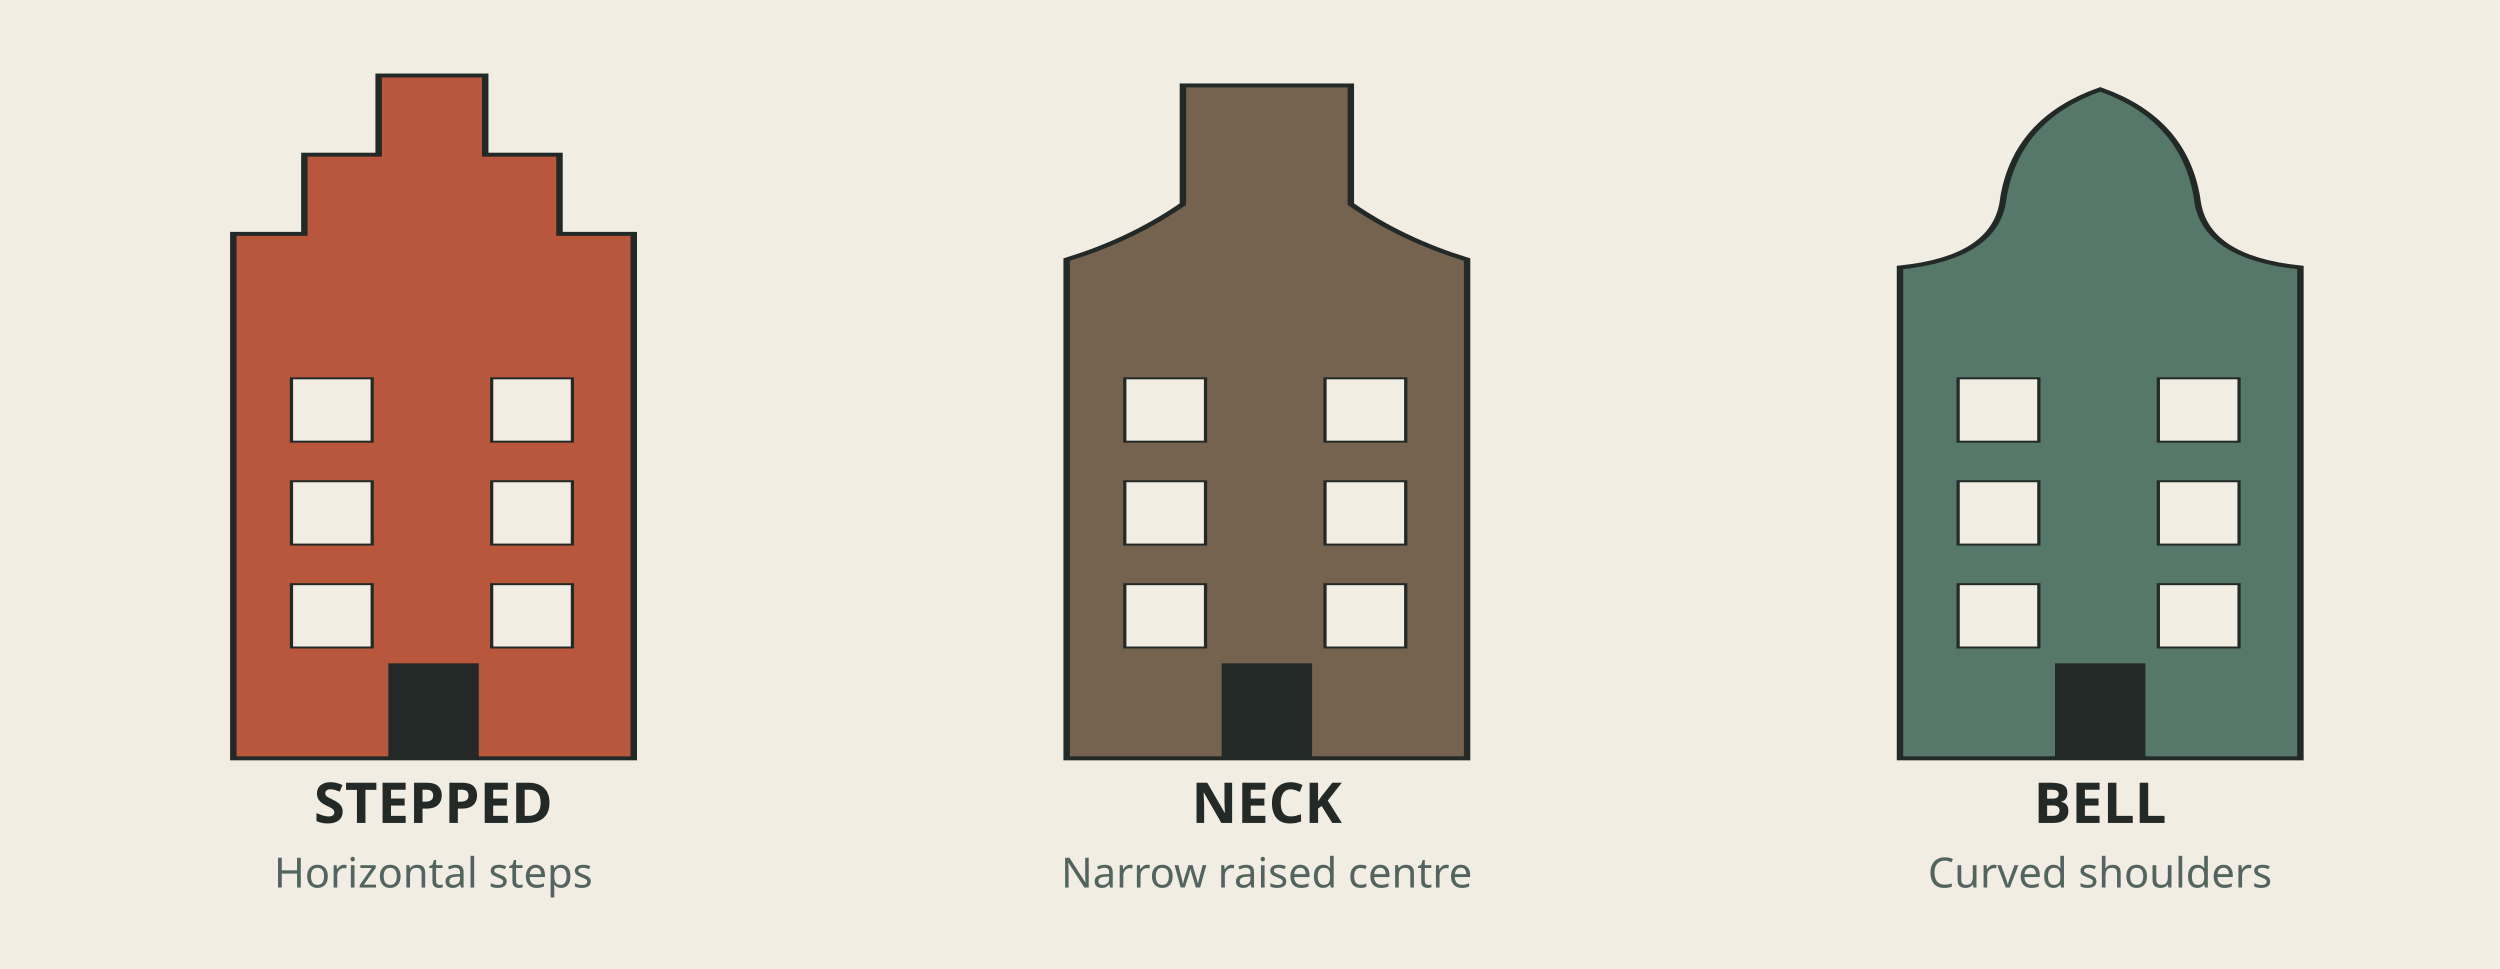
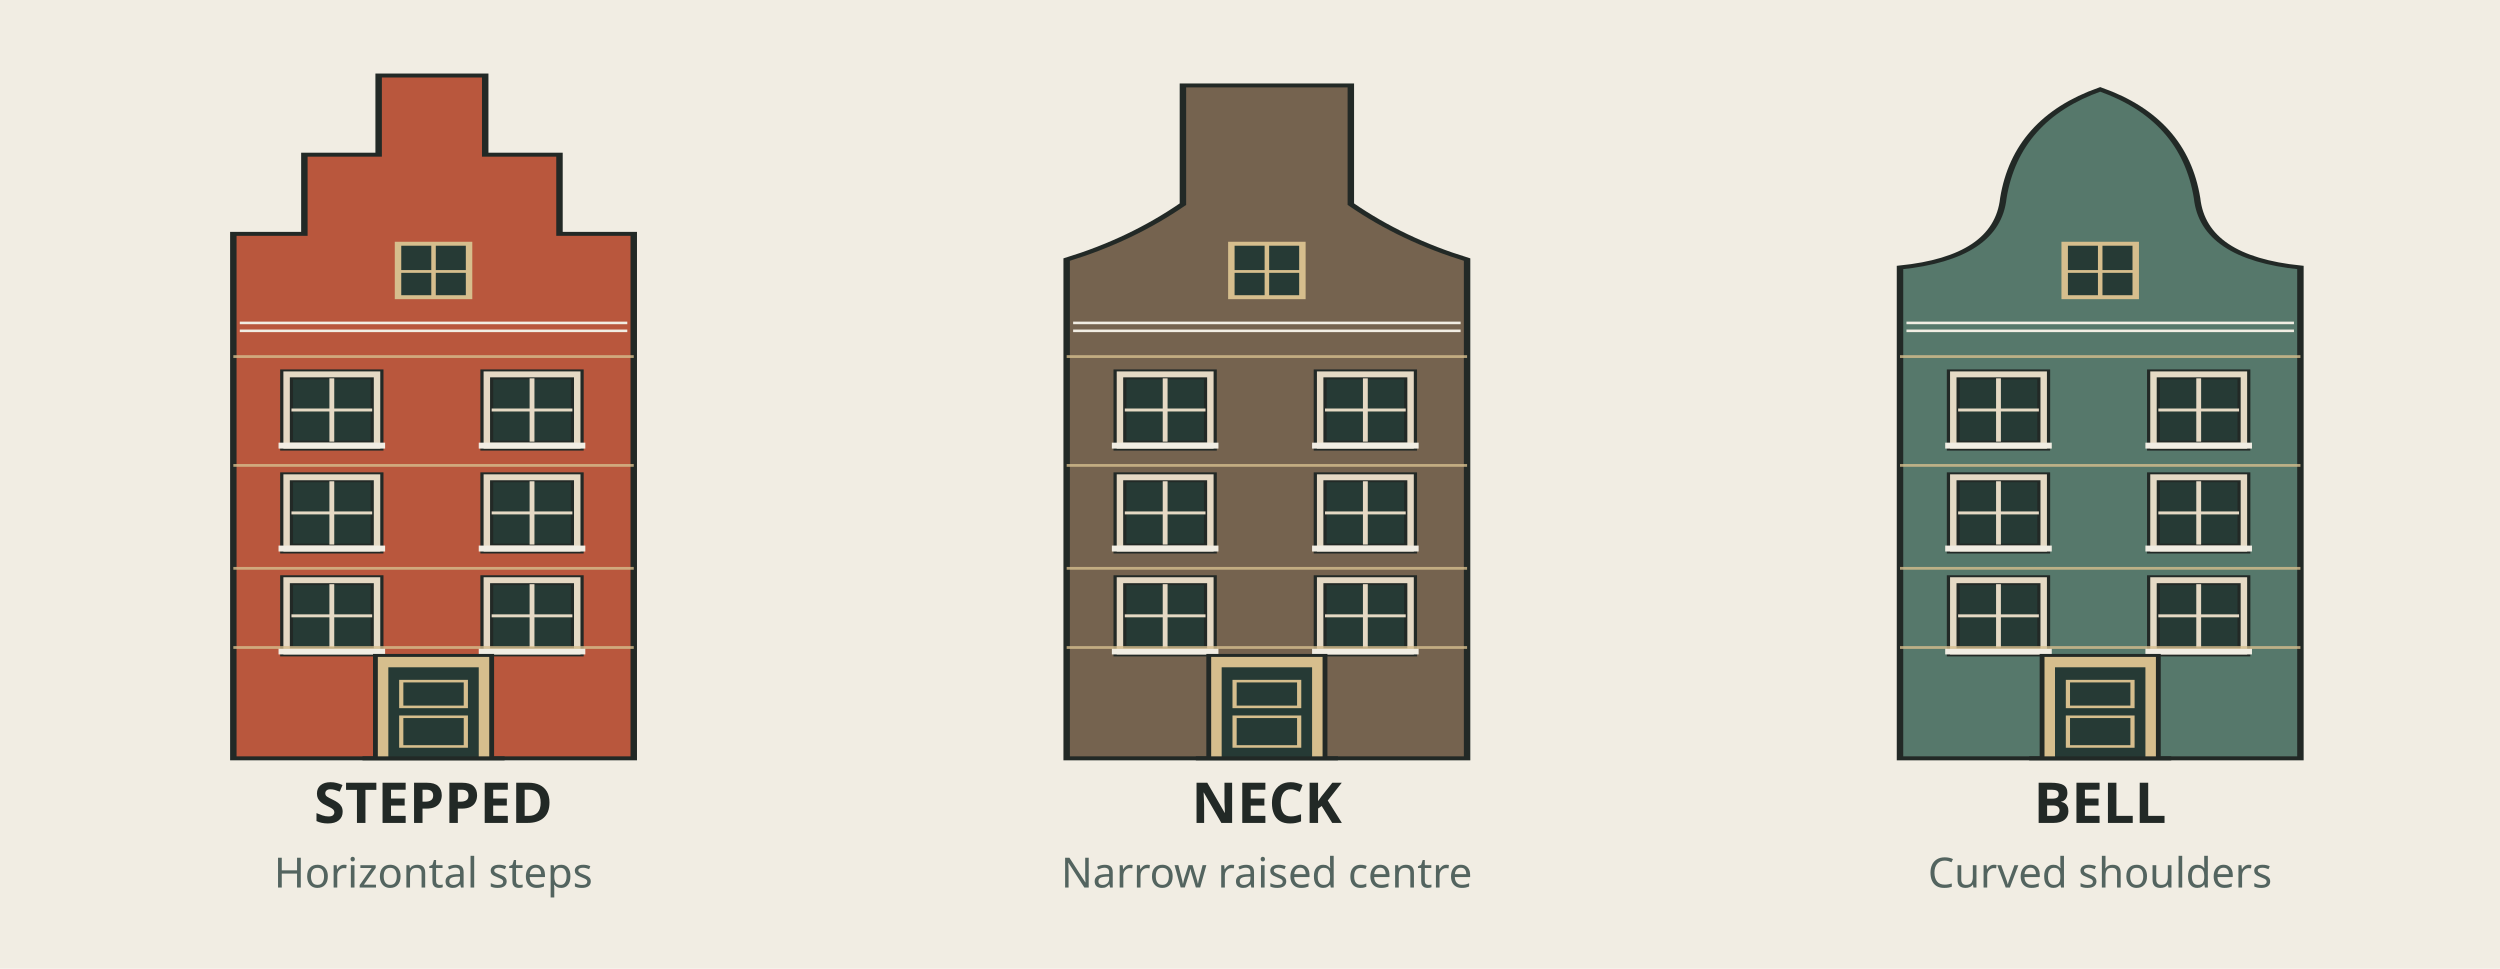
<svg xmlns="http://www.w3.org/2000/svg" width="1200" height="465" viewBox="0 0 1200 465">
  <rect x="0" y="0" width="1200" height="465" fill="#F1EDE3" stroke="none" stroke-width="1" />
  <g transform="translate(112 155) scale(1.55 .95)">
    <path d="M0 0 V-45 H22 V-85 H45 V-125 H78 V-85 H101 V-45 H124 V0 V220 H0 Z" fill="#B9573D" stroke="#222926" stroke-width="2" />
-     <rect x="18" y="28" width="25" height="32" fill="#F1EDE3" stroke="#222926" stroke-width="1" />
-     <rect x="80" y="28" width="25" height="32" fill="#F1EDE3" stroke="#222926" stroke-width="1" />
-     <rect x="18" y="80" width="25" height="32" fill="#F1EDE3" stroke="#222926" stroke-width="1" />
-     <rect x="80" y="80" width="25" height="32" fill="#F1EDE3" stroke="#222926" stroke-width="1" />
-     <rect x="18" y="132" width="25" height="32" fill="#F1EDE3" stroke="#222926" stroke-width="1" />
-     <rect x="80" y="132" width="25" height="32" fill="#F1EDE3" stroke="#222926" stroke-width="1" />
-     <rect x="48" y="172" width="28" height="48" fill="#222926" stroke="none" stroke-width="1" />
+     <rect x="15" y="24" width="31" height="40" fill="#E5D9C4" stroke="#222926" stroke-width="1" />
+     <rect x="18" y="28" width="25" height="32" fill="#263A35" stroke="#222926" stroke-width="1" />
+     <path d="M30.5 28v32 M18 44h25" stroke="#E5D9C4" stroke-width="1.5" />
+     <path d="M14 62h33" stroke="#F1EDE3" stroke-width="3" />
+     <rect x="77" y="24" width="31" height="40" fill="#E5D9C4" stroke="#222926" stroke-width="1" />
+     <rect x="80" y="28" width="25" height="32" fill="#263A35" stroke="#222926" stroke-width="1" />
+     <path d="M92.5 28v32 M80 44h25" stroke="#E5D9C4" stroke-width="1.5" />
+     <path d="M76 62h33" stroke="#F1EDE3" stroke-width="3" />
+     <rect x="15" y="76" width="31" height="40" fill="#E5D9C4" stroke="#222926" stroke-width="1" />
+     <rect x="18" y="80" width="25" height="32" fill="#263A35" stroke="#222926" stroke-width="1" />
+     <path d="M30.5 80v32 M18 96h25" stroke="#E5D9C4" stroke-width="1.5" />
+     <path d="M14 114h33" stroke="#F1EDE3" stroke-width="3" />
+     <rect x="77" y="76" width="31" height="40" fill="#E5D9C4" stroke="#222926" stroke-width="1" />
+     <rect x="80" y="80" width="25" height="32" fill="#263A35" stroke="#222926" stroke-width="1" />
+     <path d="M92.5 80v32 M80 96h25" stroke="#E5D9C4" stroke-width="1.5" />
+     <path d="M76 114h33" stroke="#F1EDE3" stroke-width="3" />
+     <rect x="15" y="128" width="31" height="40" fill="#E5D9C4" stroke="#222926" stroke-width="1" />
+     <rect x="18" y="132" width="25" height="32" fill="#263A35" stroke="#222926" stroke-width="1" />
+     <path d="M30.5 132v32 M18 148h25" stroke="#E5D9C4" stroke-width="1.5" />
+     <path d="M14 166h33" stroke="#F1EDE3" stroke-width="3" />
+     <rect x="77" y="128" width="31" height="40" fill="#E5D9C4" stroke="#222926" stroke-width="1" />
+     <rect x="80" y="132" width="25" height="32" fill="#263A35" stroke="#222926" stroke-width="1" />
+     <path d="M92.5 132v32 M80 148h25" stroke="#E5D9C4" stroke-width="1.5" />
+     <path d="M76 166h33" stroke="#F1EDE3" stroke-width="3" />
+     <path d="M44 220V168H80V220" fill="#D6BE8D" stroke="#222926" stroke-width="1.5" />
+     <rect x="48" y="174" width="28" height="46" fill="#263A35" />
+     <path d="M52 181H72V194H52Z M52 199H72V214H52Z" stroke="#D6BE8D" fill="none" stroke-width="1.3" />
+     <path d="M40 220H84" stroke="#222926" stroke-width="2" />
+     <path d="M0 17H124 M0 72H124 M0 124H124 M0 164H124" stroke="#D6BE8D" stroke-width="1.4" opacity=".8" />
+     <path d="M2 0H122 M2 4H122" stroke="#F1EDE3" stroke-width="1.3" />
+     <rect x="51" y="-40" width="22" height="27" fill="#263A35" stroke="#D6BE8D" stroke-width="2" />
+     <path d="M62 -40V-13 M51 -26H73" stroke="#D6BE8D" stroke-width="1.4" />
  </g>
  <text x="208" y="395" fill="#222926" font-family="sans-serif" font-size="27" font-weight="700" text-anchor="middle">STEPPED</text>
  <text x="208" y="426" fill="#53645F" font-family="sans-serif" font-size="20" font-weight="400" text-anchor="middle">Horizontal steps</text>
  <g transform="translate(512 155) scale(1.55 .95)">
    <path d="M0 0 V-32 Q20 -42 36 -60 V-120 H88 V-60 Q104 -42 124 -32 V0 V220 H0 Z" fill="#75634F" stroke="#222926" stroke-width="2" />
-     <rect x="18" y="28" width="25" height="32" fill="#F1EDE3" stroke="#222926" stroke-width="1" />
-     <rect x="80" y="28" width="25" height="32" fill="#F1EDE3" stroke="#222926" stroke-width="1" />
-     <rect x="18" y="80" width="25" height="32" fill="#F1EDE3" stroke="#222926" stroke-width="1" />
-     <rect x="80" y="80" width="25" height="32" fill="#F1EDE3" stroke="#222926" stroke-width="1" />
-     <rect x="18" y="132" width="25" height="32" fill="#F1EDE3" stroke="#222926" stroke-width="1" />
-     <rect x="80" y="132" width="25" height="32" fill="#F1EDE3" stroke="#222926" stroke-width="1" />
-     <rect x="48" y="172" width="28" height="48" fill="#222926" stroke="none" stroke-width="1" />
+     <rect x="15" y="24" width="31" height="40" fill="#E5D9C4" stroke="#222926" stroke-width="1" />
+     <rect x="18" y="28" width="25" height="32" fill="#263A35" stroke="#222926" stroke-width="1" />
+     <path d="M30.5 28v32 M18 44h25" stroke="#E5D9C4" stroke-width="1.5" />
+     <path d="M14 62h33" stroke="#F1EDE3" stroke-width="3" />
+     <rect x="77" y="24" width="31" height="40" fill="#E5D9C4" stroke="#222926" stroke-width="1" />
+     <rect x="80" y="28" width="25" height="32" fill="#263A35" stroke="#222926" stroke-width="1" />
+     <path d="M92.5 28v32 M80 44h25" stroke="#E5D9C4" stroke-width="1.5" />
+     <path d="M76 62h33" stroke="#F1EDE3" stroke-width="3" />
+     <rect x="15" y="76" width="31" height="40" fill="#E5D9C4" stroke="#222926" stroke-width="1" />
+     <rect x="18" y="80" width="25" height="32" fill="#263A35" stroke="#222926" stroke-width="1" />
+     <path d="M30.5 80v32 M18 96h25" stroke="#E5D9C4" stroke-width="1.5" />
+     <path d="M14 114h33" stroke="#F1EDE3" stroke-width="3" />
+     <rect x="77" y="76" width="31" height="40" fill="#E5D9C4" stroke="#222926" stroke-width="1" />
+     <rect x="80" y="80" width="25" height="32" fill="#263A35" stroke="#222926" stroke-width="1" />
+     <path d="M92.5 80v32 M80 96h25" stroke="#E5D9C4" stroke-width="1.5" />
+     <path d="M76 114h33" stroke="#F1EDE3" stroke-width="3" />
+     <rect x="15" y="128" width="31" height="40" fill="#E5D9C4" stroke="#222926" stroke-width="1" />
+     <rect x="18" y="132" width="25" height="32" fill="#263A35" stroke="#222926" stroke-width="1" />
+     <path d="M30.5 132v32 M18 148h25" stroke="#E5D9C4" stroke-width="1.5" />
+     <path d="M14 166h33" stroke="#F1EDE3" stroke-width="3" />
+     <rect x="77" y="128" width="31" height="40" fill="#E5D9C4" stroke="#222926" stroke-width="1" />
+     <rect x="80" y="132" width="25" height="32" fill="#263A35" stroke="#222926" stroke-width="1" />
+     <path d="M92.5 132v32 M80 148h25" stroke="#E5D9C4" stroke-width="1.5" />
+     <path d="M76 166h33" stroke="#F1EDE3" stroke-width="3" />
+     <path d="M44 220V168H80V220" fill="#D6BE8D" stroke="#222926" stroke-width="1.5" />
+     <rect x="48" y="174" width="28" height="46" fill="#263A35" />
+     <path d="M52 181H72V194H52Z M52 199H72V214H52Z" stroke="#D6BE8D" fill="none" stroke-width="1.3" />
+     <path d="M40 220H84" stroke="#222926" stroke-width="2" />
+     <path d="M0 17H124 M0 72H124 M0 124H124 M0 164H124" stroke="#D6BE8D" stroke-width="1.4" opacity=".8" />
+     <path d="M2 0H122 M2 4H122" stroke="#F1EDE3" stroke-width="1.3" />
+     <rect x="51" y="-40" width="22" height="27" fill="#263A35" stroke="#D6BE8D" stroke-width="2" />
+     <path d="M62 -40V-13 M51 -26H73" stroke="#D6BE8D" stroke-width="1.4" />
  </g>
  <text x="608" y="395" fill="#222926" font-family="sans-serif" font-size="27" font-weight="700" text-anchor="middle">NECK</text>
  <text x="608" y="426" fill="#53645F" font-family="sans-serif" font-size="20" font-weight="400" text-anchor="middle">Narrow raised centre</text>
  <g transform="translate(912 155) scale(1.55 .95)">
    <path d="M0 0 V-28 Q30 -33 32 -63 Q36 -103 62 -118 Q88 -103 92 -63 Q94 -33 124 -28 V0 V220 H0 Z" fill="#56786B" stroke="#222926" stroke-width="2" />
-     <rect x="18" y="28" width="25" height="32" fill="#F1EDE3" stroke="#222926" stroke-width="1" />
-     <rect x="80" y="28" width="25" height="32" fill="#F1EDE3" stroke="#222926" stroke-width="1" />
-     <rect x="18" y="80" width="25" height="32" fill="#F1EDE3" stroke="#222926" stroke-width="1" />
-     <rect x="80" y="80" width="25" height="32" fill="#F1EDE3" stroke="#222926" stroke-width="1" />
-     <rect x="18" y="132" width="25" height="32" fill="#F1EDE3" stroke="#222926" stroke-width="1" />
-     <rect x="80" y="132" width="25" height="32" fill="#F1EDE3" stroke="#222926" stroke-width="1" />
-     <rect x="48" y="172" width="28" height="48" fill="#222926" stroke="none" stroke-width="1" />
+     <rect x="15" y="24" width="31" height="40" fill="#E5D9C4" stroke="#222926" stroke-width="1" />
+     <rect x="18" y="28" width="25" height="32" fill="#263A35" stroke="#222926" stroke-width="1" />
+     <path d="M30.5 28v32 M18 44h25" stroke="#E5D9C4" stroke-width="1.5" />
+     <path d="M14 62h33" stroke="#F1EDE3" stroke-width="3" />
+     <rect x="77" y="24" width="31" height="40" fill="#E5D9C4" stroke="#222926" stroke-width="1" />
+     <rect x="80" y="28" width="25" height="32" fill="#263A35" stroke="#222926" stroke-width="1" />
+     <path d="M92.5 28v32 M80 44h25" stroke="#E5D9C4" stroke-width="1.5" />
+     <path d="M76 62h33" stroke="#F1EDE3" stroke-width="3" />
+     <rect x="15" y="76" width="31" height="40" fill="#E5D9C4" stroke="#222926" stroke-width="1" />
+     <rect x="18" y="80" width="25" height="32" fill="#263A35" stroke="#222926" stroke-width="1" />
+     <path d="M30.5 80v32 M18 96h25" stroke="#E5D9C4" stroke-width="1.5" />
+     <path d="M14 114h33" stroke="#F1EDE3" stroke-width="3" />
+     <rect x="77" y="76" width="31" height="40" fill="#E5D9C4" stroke="#222926" stroke-width="1" />
+     <rect x="80" y="80" width="25" height="32" fill="#263A35" stroke="#222926" stroke-width="1" />
+     <path d="M92.5 80v32 M80 96h25" stroke="#E5D9C4" stroke-width="1.5" />
+     <path d="M76 114h33" stroke="#F1EDE3" stroke-width="3" />
+     <rect x="15" y="128" width="31" height="40" fill="#E5D9C4" stroke="#222926" stroke-width="1" />
+     <rect x="18" y="132" width="25" height="32" fill="#263A35" stroke="#222926" stroke-width="1" />
+     <path d="M30.5 132v32 M18 148h25" stroke="#E5D9C4" stroke-width="1.5" />
+     <path d="M14 166h33" stroke="#F1EDE3" stroke-width="3" />
+     <rect x="77" y="128" width="31" height="40" fill="#E5D9C4" stroke="#222926" stroke-width="1" />
+     <rect x="80" y="132" width="25" height="32" fill="#263A35" stroke="#222926" stroke-width="1" />
+     <path d="M92.5 132v32 M80 148h25" stroke="#E5D9C4" stroke-width="1.5" />
+     <path d="M76 166h33" stroke="#F1EDE3" stroke-width="3" />
+     <path d="M44 220V168H80V220" fill="#D6BE8D" stroke="#222926" stroke-width="1.5" />
+     <rect x="48" y="174" width="28" height="46" fill="#263A35" />
+     <path d="M52 181H72V194H52Z M52 199H72V214H52Z" stroke="#D6BE8D" fill="none" stroke-width="1.3" />
+     <path d="M40 220H84" stroke="#222926" stroke-width="2" />
+     <path d="M0 17H124 M0 72H124 M0 124H124 M0 164H124" stroke="#D6BE8D" stroke-width="1.4" opacity=".8" />
+     <path d="M2 0H122 M2 4H122" stroke="#F1EDE3" stroke-width="1.3" />
+     <rect x="51" y="-40" width="22" height="27" fill="#263A35" stroke="#D6BE8D" stroke-width="2" />
+     <path d="M62 -40V-13 M51 -26H73" stroke="#D6BE8D" stroke-width="1.4" />
  </g>
  <text x="1008" y="395" fill="#222926" font-family="sans-serif" font-size="27" font-weight="700" text-anchor="middle">BELL</text>
  <text x="1008" y="426" fill="#53645F" font-family="sans-serif" font-size="20" font-weight="400" text-anchor="middle">Curved shoulders</text>
</svg>
